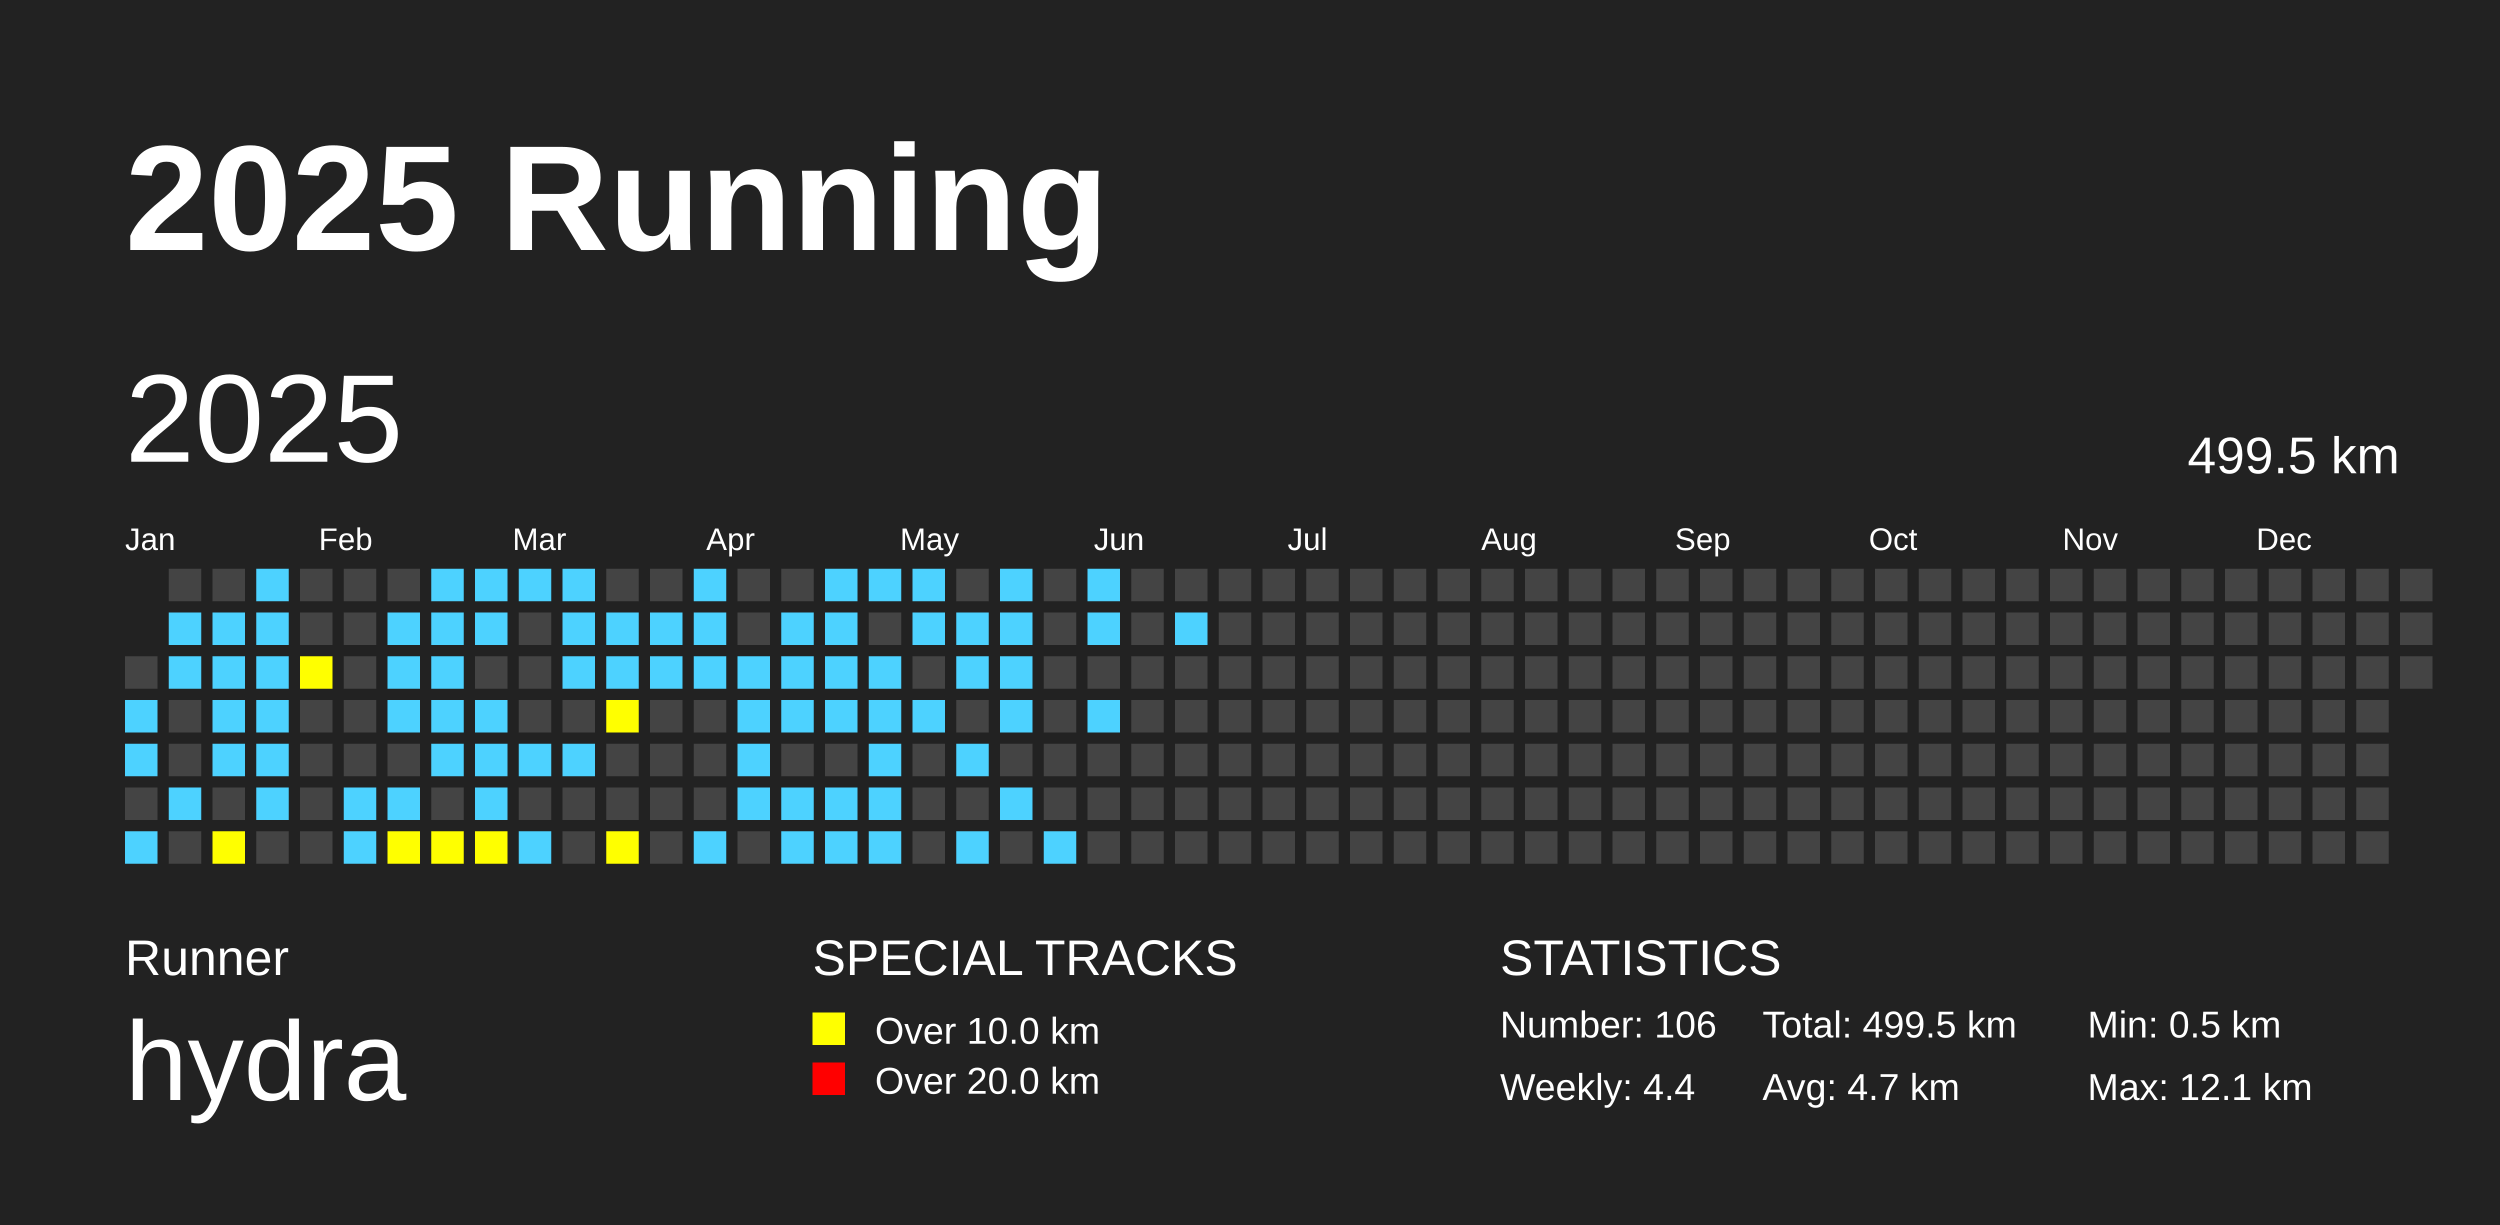
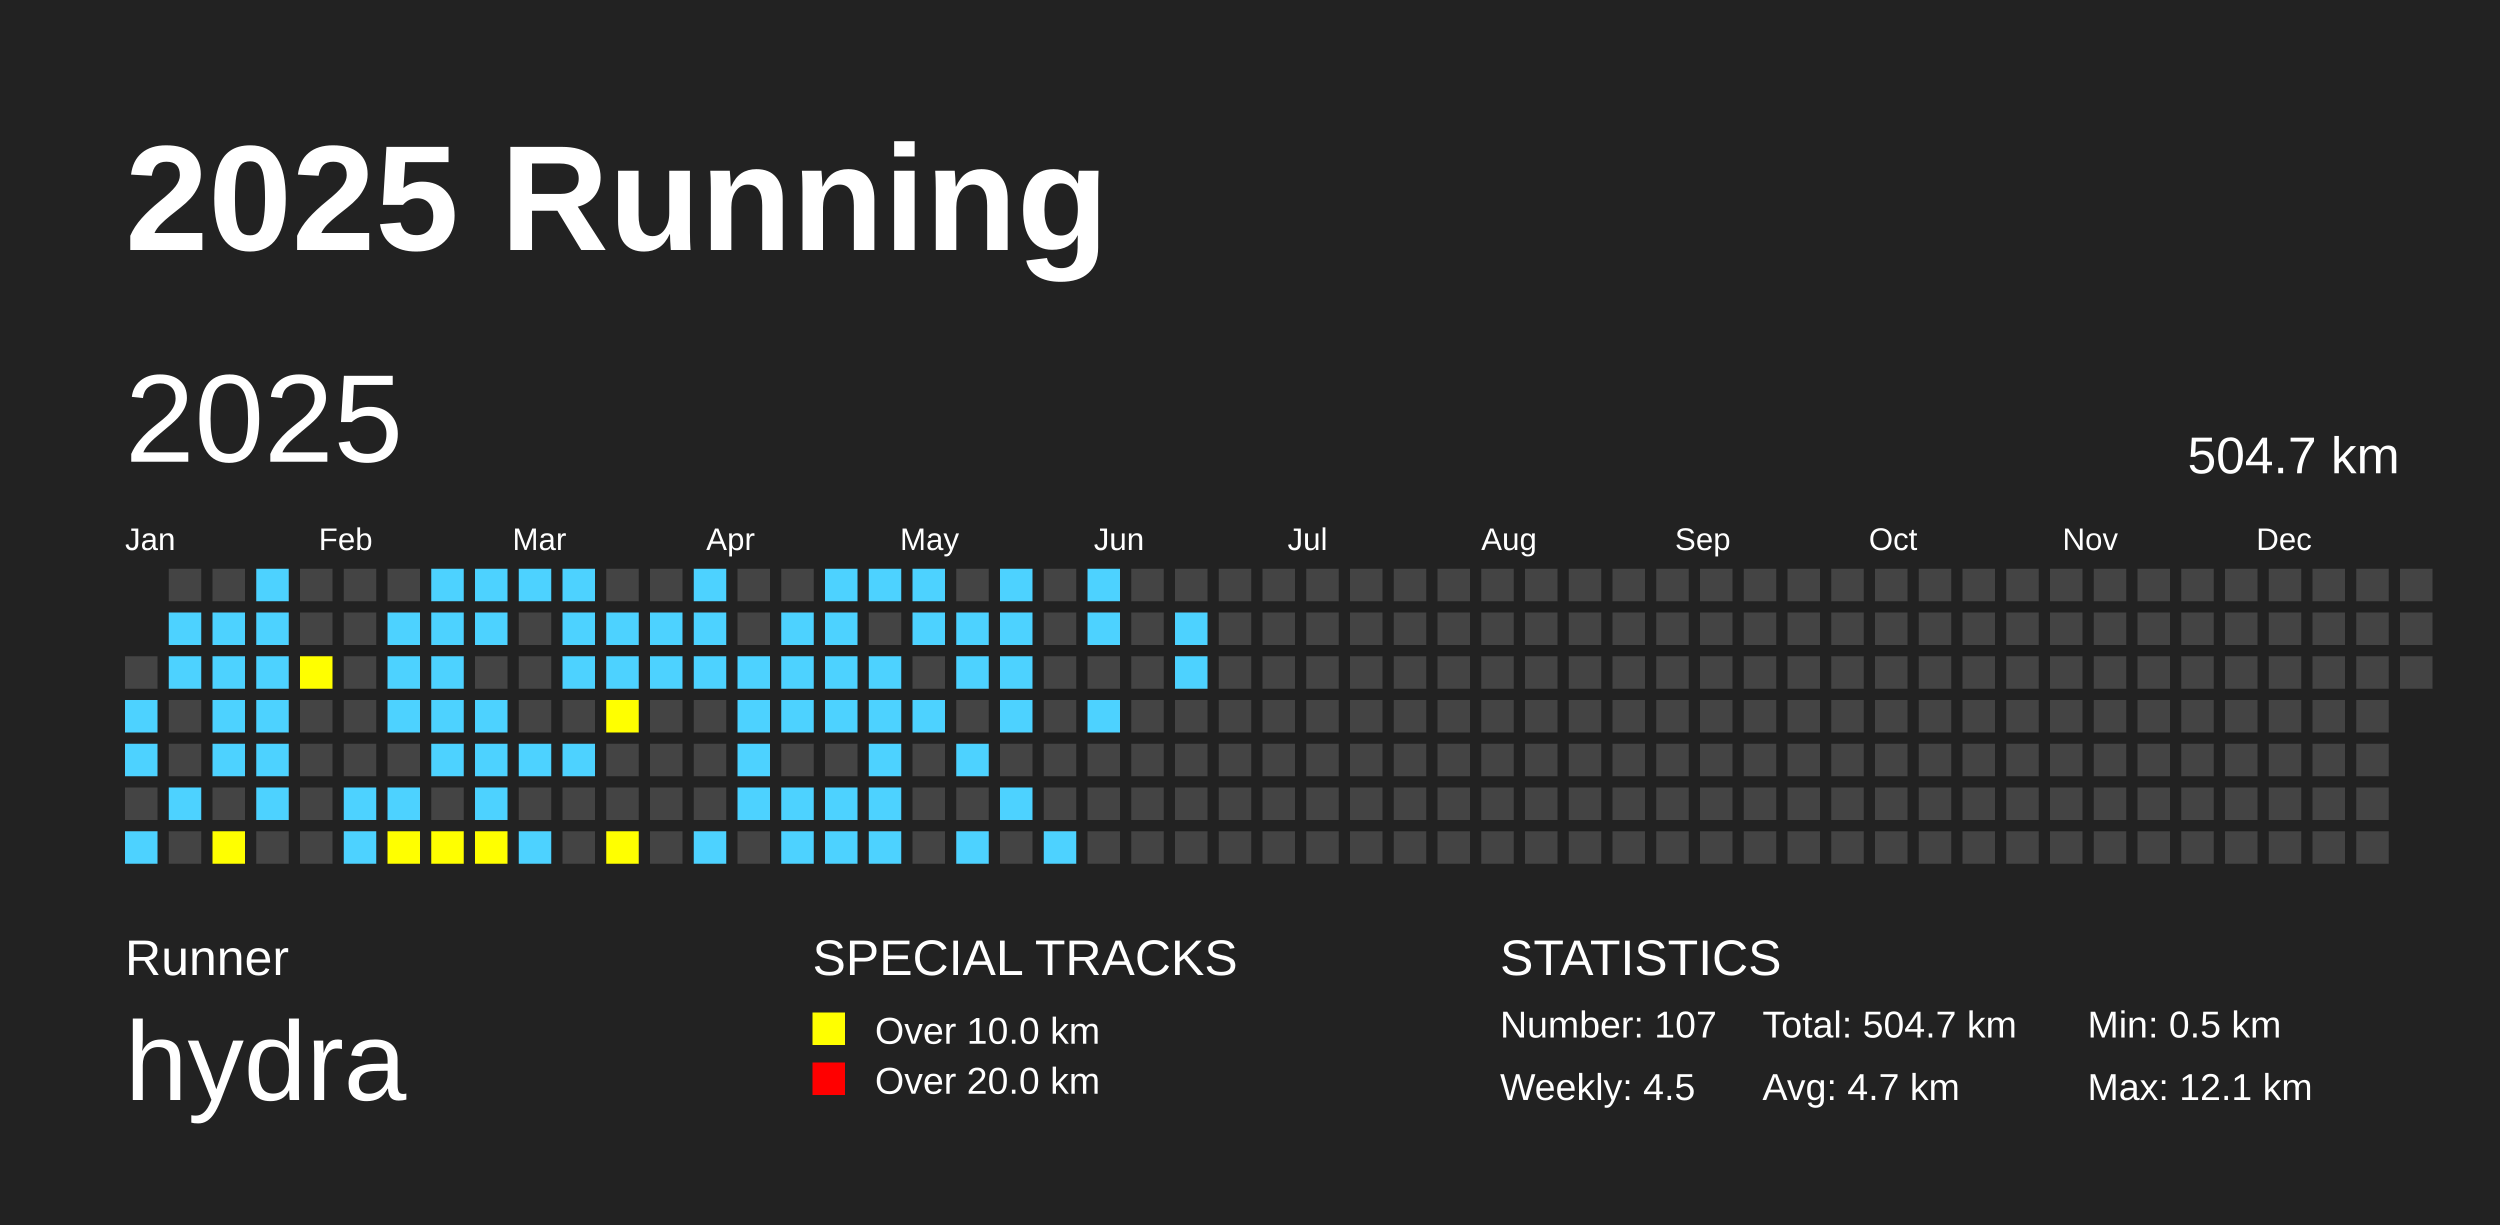
<svg xmlns="http://www.w3.org/2000/svg" baseProfile="full" height="98mm" version="1.1" viewBox="0,0,200,98" width="200mm">
  <defs />
  <rect fill="#222222" height="98" width="200" x="0" y="0" />
  <text fill="#FFFFFF" style="font-size:12px; font-family:Arial; font-weight:bold;" x="10" y="20">2025 Running</text>
  <text fill="#FFFFFF" style="font-size:4px; font-family:Arial" x="10" y="78">Runner</text>
  <text fill="#FFFFFF" style="font-size:9px; font-family:Arial" x="10" y="88">hydra</text>
  <text fill="#FFFFFF" style="font-size:4px; font-family:Arial" x="65" y="78">SPECIAL TRACKS</text>
  <rect fill="yellow" height="2.6" width="2.6" x="65" y="81" />
  <text fill="#FFFFFF" style="font-size:3px; font-family:Arial" x="70" y="83.5">Over 10.0 km</text>
  <rect fill="red" height="2.6" width="2.6" x="65" y="85" />
  <text fill="#FFFFFF" style="font-size:3px; font-family:Arial" x="70" y="87.5">Over 20.0 km</text>
  <text fill="#FFFFFF" style="font-size:4px; font-family:Arial" x="120" y="78">STATISTICS</text>
-   <text fill="#FFFFFF" style="font-size:3px; font-family:Arial" x="120" y="83">Number: 106</text>
-   <text fill="#FFFFFF" style="font-size:3px; font-family:Arial" x="120" y="88">Weekly: 4.4</text>
-   <text fill="#FFFFFF" style="font-size:3px; font-family:Arial" x="141" y="83">Total: 499.5 km</text>
+   <text fill="#FFFFFF" style="font-size:3px; font-family:Arial" x="120" y="83">Number: 107</text>
+   <text fill="#FFFFFF" style="font-size:3px; font-family:Arial" x="120" y="88">Weekly: 4.5</text>
+   <text fill="#FFFFFF" style="font-size:3px; font-family:Arial" x="141" y="83">Total: 504.7 km</text>
  <text fill="#FFFFFF" style="font-size:3px; font-family:Arial" x="141" y="88">Avg: 4.7 km</text>
  <text fill="#FFFFFF" style="font-size:3px; font-family:Arial" x="167" y="83">Min: 0.5 km</text>
  <text fill="#FFFFFF" style="font-size:3px; font-family:Arial" x="167" y="88">Max: 12.1 km</text>
  <text dominant-baseline="hanging" fill="#FFFFFF" style="font-size:10.0px; font-family:Arial;" x="10" y="30">2025</text>
-   <text dominant-baseline="hanging" fill="#FFFFFF" style="font-size:4.125px; font-family:Arial;" x="175" y="35">499.5 km</text>
+   <text dominant-baseline="hanging" fill="#FFFFFF" style="font-size:4.125px; font-family:Arial;" x="175" y="35">504.7 km</text>
  <text fill="#FFFFFF" style="font-size:2.5px; font-family:Arial" x="10.0" y="44">Jan</text>
  <text fill="#FFFFFF" style="font-size:2.5px; font-family:Arial" x="25.5" y="44">Feb</text>
  <text fill="#FFFFFF" style="font-size:2.5px; font-family:Arial" x="41.0" y="44">Mar</text>
  <text fill="#FFFFFF" style="font-size:2.5px; font-family:Arial" x="56.5" y="44">Apr</text>
  <text fill="#FFFFFF" style="font-size:2.5px; font-family:Arial" x="72.0" y="44">May</text>
  <text fill="#FFFFFF" style="font-size:2.5px; font-family:Arial" x="87.5" y="44">Jun</text>
  <text fill="#FFFFFF" style="font-size:2.5px; font-family:Arial" x="103.0" y="44">Jul</text>
  <text fill="#FFFFFF" style="font-size:2.5px; font-family:Arial" x="118.5" y="44">Aug</text>
  <text fill="#FFFFFF" style="font-size:2.5px; font-family:Arial" x="134.0" y="44">Sep</text>
  <text fill="#FFFFFF" style="font-size:2.5px; font-family:Arial" x="149.5" y="44">Oct</text>
  <text fill="#FFFFFF" style="font-size:2.5px; font-family:Arial" x="165.0" y="44">Nov</text>
  <text fill="#FFFFFF" style="font-size:2.5px; font-family:Arial" x="180.5" y="44">Dec</text>
  <rect fill="#444444" height="2.6" width="2.6" x="10.0" y="52.5" />
  <rect fill="#4DD2FF" height="2.6" width="2.6" x="10.0" y="56.0" />
  <rect fill="#4DD2FF" height="2.6" width="2.6" x="10.0" y="59.5" />
  <rect fill="#444444" height="2.6" width="2.6" x="10.0" y="63.0" />
  <rect fill="#4DD2FF" height="2.6" width="2.6" x="10.0" y="66.5" />
  <rect fill="#444444" height="2.6" width="2.6" x="13.5" y="45.5" />
  <rect fill="#4DD2FF" height="2.6" width="2.6" x="13.5" y="49.0" />
  <rect fill="#4DD2FF" height="2.6" width="2.6" x="13.5" y="52.5" />
  <rect fill="#444444" height="2.6" width="2.6" x="13.5" y="56.0" />
  <rect fill="#444444" height="2.6" width="2.6" x="13.5" y="59.5" />
  <rect fill="#4DD2FF" height="2.6" width="2.6" x="13.5" y="63.0" />
  <rect fill="#444444" height="2.6" width="2.6" x="13.5" y="66.5" />
  <rect fill="#444444" height="2.6" width="2.6" x="17.0" y="45.5" />
  <rect fill="#4DD2FF" height="2.6" width="2.6" x="17.0" y="49.0" />
  <rect fill="#4DD2FF" height="2.6" width="2.6" x="17.0" y="52.5" />
  <rect fill="#4DD2FF" height="2.6" width="2.6" x="17.0" y="56.0" />
  <rect fill="#4DD2FF" height="2.6" width="2.6" x="17.0" y="59.5" />
  <rect fill="#444444" height="2.6" width="2.6" x="17.0" y="63.0" />
  <rect fill="yellow" height="2.6" width="2.6" x="17.0" y="66.5" />
  <rect fill="#4DD2FF" height="2.6" width="2.6" x="20.5" y="45.5" />
  <rect fill="#4DD2FF" height="2.6" width="2.6" x="20.5" y="49.0" />
  <rect fill="#4DD2FF" height="2.6" width="2.6" x="20.5" y="52.5" />
  <rect fill="#4DD2FF" height="2.6" width="2.6" x="20.5" y="56.0" />
  <rect fill="#4DD2FF" height="2.6" width="2.6" x="20.5" y="59.5" />
  <rect fill="#4DD2FF" height="2.6" width="2.6" x="20.5" y="63.0" />
  <rect fill="#444444" height="2.6" width="2.6" x="20.5" y="66.5" />
  <rect fill="#444444" height="2.6" width="2.6" x="24.0" y="45.5" />
  <rect fill="#444444" height="2.6" width="2.6" x="24.0" y="49.0" />
  <rect fill="yellow" height="2.6" width="2.6" x="24.0" y="52.5" />
  <rect fill="#444444" height="2.6" width="2.6" x="24.0" y="56.0" />
  <rect fill="#444444" height="2.6" width="2.6" x="24.0" y="59.5" />
  <rect fill="#444444" height="2.6" width="2.6" x="24.0" y="63.0" />
  <rect fill="#444444" height="2.6" width="2.6" x="24.0" y="66.5" />
  <rect fill="#444444" height="2.6" width="2.6" x="27.5" y="45.5" />
  <rect fill="#444444" height="2.6" width="2.6" x="27.5" y="49.0" />
  <rect fill="#444444" height="2.6" width="2.6" x="27.5" y="52.5" />
  <rect fill="#444444" height="2.6" width="2.6" x="27.5" y="56.0" />
  <rect fill="#444444" height="2.6" width="2.6" x="27.5" y="59.5" />
  <rect fill="#4DD2FF" height="2.6" width="2.6" x="27.5" y="63.0" />
  <rect fill="#4DD2FF" height="2.6" width="2.6" x="27.5" y="66.5" />
  <rect fill="#444444" height="2.6" width="2.6" x="31.0" y="45.5" />
  <rect fill="#4DD2FF" height="2.6" width="2.6" x="31.0" y="49.0" />
  <rect fill="#4DD2FF" height="2.6" width="2.6" x="31.0" y="52.5" />
  <rect fill="#4DD2FF" height="2.6" width="2.6" x="31.0" y="56.0" />
  <rect fill="#444444" height="2.6" width="2.6" x="31.0" y="59.5" />
  <rect fill="#4DD2FF" height="2.6" width="2.6" x="31.0" y="63.0" />
  <rect fill="yellow" height="2.6" width="2.6" x="31.0" y="66.5" />
  <rect fill="#4DD2FF" height="2.6" width="2.6" x="34.5" y="45.5" />
  <rect fill="#4DD2FF" height="2.6" width="2.6" x="34.5" y="49.0" />
  <rect fill="#4DD2FF" height="2.6" width="2.6" x="34.5" y="52.5" />
  <rect fill="#4DD2FF" height="2.6" width="2.6" x="34.5" y="56.0" />
  <rect fill="#4DD2FF" height="2.6" width="2.6" x="34.5" y="59.5" />
  <rect fill="#444444" height="2.6" width="2.6" x="34.5" y="63.0" />
  <rect fill="yellow" height="2.6" width="2.6" x="34.5" y="66.5" />
  <rect fill="#4DD2FF" height="2.6" width="2.6" x="38.0" y="45.5" />
  <rect fill="#4DD2FF" height="2.6" width="2.6" x="38.0" y="49.0" />
  <rect fill="#444444" height="2.6" width="2.6" x="38.0" y="52.5" />
  <rect fill="#4DD2FF" height="2.6" width="2.6" x="38.0" y="56.0" />
  <rect fill="#4DD2FF" height="2.6" width="2.6" x="38.0" y="59.5" />
  <rect fill="#4DD2FF" height="2.6" width="2.6" x="38.0" y="63.0" />
  <rect fill="yellow" height="2.6" width="2.6" x="38.0" y="66.5" />
  <rect fill="#4DD2FF" height="2.6" width="2.6" x="41.5" y="45.5" />
  <rect fill="#444444" height="2.6" width="2.6" x="41.5" y="49.0" />
  <rect fill="#444444" height="2.6" width="2.6" x="41.5" y="52.5" />
  <rect fill="#444444" height="2.6" width="2.6" x="41.5" y="56.0" />
  <rect fill="#4DD2FF" height="2.6" width="2.6" x="41.5" y="59.5" />
  <rect fill="#444444" height="2.6" width="2.6" x="41.5" y="63.0" />
  <rect fill="#4DD2FF" height="2.6" width="2.6" x="41.5" y="66.5" />
  <rect fill="#4DD2FF" height="2.6" width="2.6" x="45.0" y="45.5" />
  <rect fill="#4DD2FF" height="2.6" width="2.6" x="45.0" y="49.0" />
  <rect fill="#4DD2FF" height="2.6" width="2.6" x="45.0" y="52.5" />
  <rect fill="#444444" height="2.6" width="2.6" x="45.0" y="56.0" />
  <rect fill="#4DD2FF" height="2.6" width="2.6" x="45.0" y="59.5" />
  <rect fill="#444444" height="2.6" width="2.6" x="45.0" y="63.0" />
  <rect fill="#444444" height="2.6" width="2.6" x="45.0" y="66.5" />
  <rect fill="#444444" height="2.6" width="2.6" x="48.5" y="45.5" />
  <rect fill="#4DD2FF" height="2.6" width="2.6" x="48.5" y="49.0" />
  <rect fill="#4DD2FF" height="2.6" width="2.6" x="48.5" y="52.5" />
  <rect fill="yellow" height="2.6" width="2.6" x="48.5" y="56.0" />
  <rect fill="#444444" height="2.6" width="2.6" x="48.5" y="59.5" />
  <rect fill="#444444" height="2.6" width="2.6" x="48.5" y="63.0" />
  <rect fill="yellow" height="2.6" width="2.6" x="48.5" y="66.5" />
  <rect fill="#444444" height="2.6" width="2.6" x="52.0" y="45.5" />
  <rect fill="#4DD2FF" height="2.6" width="2.6" x="52.0" y="49.0" />
  <rect fill="#4DD2FF" height="2.6" width="2.6" x="52.0" y="52.5" />
  <rect fill="#444444" height="2.6" width="2.6" x="52.0" y="56.0" />
  <rect fill="#444444" height="2.6" width="2.6" x="52.0" y="59.5" />
  <rect fill="#444444" height="2.6" width="2.6" x="52.0" y="63.0" />
  <rect fill="#444444" height="2.6" width="2.6" x="52.0" y="66.5" />
  <rect fill="#4DD2FF" height="2.6" width="2.6" x="55.5" y="45.5" />
  <rect fill="#4DD2FF" height="2.6" width="2.6" x="55.5" y="49.0" />
  <rect fill="#4DD2FF" height="2.6" width="2.6" x="55.5" y="52.5" />
  <rect fill="#444444" height="2.6" width="2.6" x="55.5" y="56.0" />
  <rect fill="#444444" height="2.6" width="2.6" x="55.5" y="59.5" />
  <rect fill="#444444" height="2.6" width="2.6" x="55.5" y="63.0" />
  <rect fill="#4DD2FF" height="2.6" width="2.6" x="55.5" y="66.5" />
  <rect fill="#444444" height="2.6" width="2.6" x="59.0" y="45.5" />
  <rect fill="#444444" height="2.6" width="2.6" x="59.0" y="49.0" />
  <rect fill="#4DD2FF" height="2.6" width="2.6" x="59.0" y="52.5" />
  <rect fill="#4DD2FF" height="2.6" width="2.6" x="59.0" y="56.0" />
  <rect fill="#4DD2FF" height="2.6" width="2.6" x="59.0" y="59.5" />
  <rect fill="#4DD2FF" height="2.6" width="2.6" x="59.0" y="63.0" />
  <rect fill="#444444" height="2.6" width="2.6" x="59.0" y="66.5" />
  <rect fill="#444444" height="2.6" width="2.6" x="62.5" y="45.5" />
  <rect fill="#4DD2FF" height="2.6" width="2.6" x="62.5" y="49.0" />
  <rect fill="#4DD2FF" height="2.6" width="2.6" x="62.5" y="52.5" />
  <rect fill="#4DD2FF" height="2.6" width="2.6" x="62.5" y="56.0" />
  <rect fill="#444444" height="2.6" width="2.6" x="62.5" y="59.5" />
  <rect fill="#4DD2FF" height="2.6" width="2.6" x="62.5" y="63.0" />
  <rect fill="#4DD2FF" height="2.6" width="2.6" x="62.5" y="66.5" />
  <rect fill="#4DD2FF" height="2.6" width="2.6" x="66.0" y="45.5" />
  <rect fill="#4DD2FF" height="2.6" width="2.6" x="66.0" y="49.0" />
  <rect fill="#4DD2FF" height="2.6" width="2.6" x="66.0" y="52.5" />
  <rect fill="#4DD2FF" height="2.6" width="2.6" x="66.0" y="56.0" />
  <rect fill="#444444" height="2.6" width="2.6" x="66.0" y="59.5" />
  <rect fill="#4DD2FF" height="2.6" width="2.6" x="66.0" y="63.0" />
  <rect fill="#4DD2FF" height="2.6" width="2.6" x="66.0" y="66.5" />
  <rect fill="#4DD2FF" height="2.6" width="2.6" x="69.5" y="45.5" />
  <rect fill="#444444" height="2.6" width="2.6" x="69.5" y="49.0" />
  <rect fill="#4DD2FF" height="2.6" width="2.6" x="69.5" y="52.5" />
  <rect fill="#4DD2FF" height="2.6" width="2.6" x="69.5" y="56.0" />
  <rect fill="#4DD2FF" height="2.6" width="2.6" x="69.5" y="59.5" />
  <rect fill="#4DD2FF" height="2.6" width="2.6" x="69.5" y="63.0" />
  <rect fill="#4DD2FF" height="2.6" width="2.6" x="69.5" y="66.5" />
  <rect fill="#4DD2FF" height="2.6" width="2.6" x="73.0" y="45.5" />
  <rect fill="#4DD2FF" height="2.6" width="2.6" x="73.0" y="49.0" />
  <rect fill="#444444" height="2.6" width="2.6" x="73.0" y="52.5" />
  <rect fill="#4DD2FF" height="2.6" width="2.6" x="73.0" y="56.0" />
  <rect fill="#444444" height="2.6" width="2.6" x="73.0" y="59.5" />
  <rect fill="#444444" height="2.6" width="2.6" x="73.0" y="63.0" />
  <rect fill="#444444" height="2.6" width="2.6" x="73.0" y="66.5" />
  <rect fill="#444444" height="2.6" width="2.6" x="76.5" y="45.5" />
  <rect fill="#4DD2FF" height="2.6" width="2.6" x="76.5" y="49.0" />
  <rect fill="#4DD2FF" height="2.6" width="2.6" x="76.5" y="52.5" />
  <rect fill="#444444" height="2.6" width="2.6" x="76.5" y="56.0" />
  <rect fill="#4DD2FF" height="2.6" width="2.6" x="76.5" y="59.5" />
  <rect fill="#444444" height="2.6" width="2.6" x="76.5" y="63.0" />
  <rect fill="#4DD2FF" height="2.6" width="2.6" x="76.5" y="66.5" />
  <rect fill="#4DD2FF" height="2.6" width="2.6" x="80.0" y="45.5" />
  <rect fill="#4DD2FF" height="2.6" width="2.6" x="80.0" y="49.0" />
  <rect fill="#4DD2FF" height="2.6" width="2.6" x="80.0" y="52.5" />
  <rect fill="#4DD2FF" height="2.6" width="2.6" x="80.0" y="56.0" />
  <rect fill="#444444" height="2.6" width="2.6" x="80.0" y="59.5" />
  <rect fill="#4DD2FF" height="2.6" width="2.6" x="80.0" y="63.0" />
  <rect fill="#444444" height="2.6" width="2.6" x="80.0" y="66.5" />
  <rect fill="#444444" height="2.6" width="2.6" x="83.5" y="45.5" />
  <rect fill="#444444" height="2.6" width="2.6" x="83.5" y="49.0" />
  <rect fill="#444444" height="2.6" width="2.6" x="83.5" y="52.5" />
  <rect fill="#444444" height="2.6" width="2.6" x="83.5" y="56.0" />
  <rect fill="#444444" height="2.6" width="2.6" x="83.5" y="59.5" />
  <rect fill="#444444" height="2.6" width="2.6" x="83.5" y="63.0" />
  <rect fill="#4DD2FF" height="2.6" width="2.6" x="83.5" y="66.5" />
  <rect fill="#4DD2FF" height="2.6" width="2.6" x="87.0" y="45.5" />
  <rect fill="#4DD2FF" height="2.6" width="2.6" x="87.0" y="49.0" />
  <rect fill="#444444" height="2.6" width="2.6" x="87.0" y="52.5" />
  <rect fill="#4DD2FF" height="2.6" width="2.6" x="87.0" y="56.0" />
  <rect fill="#444444" height="2.6" width="2.6" x="87.0" y="59.5" />
  <rect fill="#444444" height="2.6" width="2.6" x="87.0" y="63.0" />
  <rect fill="#444444" height="2.6" width="2.6" x="87.0" y="66.5" />
  <rect fill="#444444" height="2.6" width="2.6" x="90.5" y="45.5" />
  <rect fill="#444444" height="2.6" width="2.6" x="90.5" y="49.0" />
  <rect fill="#444444" height="2.6" width="2.6" x="90.5" y="52.5" />
  <rect fill="#444444" height="2.6" width="2.6" x="90.5" y="56.0" />
  <rect fill="#444444" height="2.6" width="2.6" x="90.5" y="59.5" />
  <rect fill="#444444" height="2.6" width="2.6" x="90.5" y="63.0" />
  <rect fill="#444444" height="2.6" width="2.6" x="90.5" y="66.5" />
  <rect fill="#444444" height="2.6" width="2.6" x="94.0" y="45.5" />
  <rect fill="#4DD2FF" height="2.6" width="2.6" x="94.0" y="49.0" />
-   <rect fill="#444444" height="2.6" width="2.6" x="94.0" y="52.5" />
+   <rect fill="#4DD2FF" height="2.6" width="2.6" x="94.0" y="52.5" />
  <rect fill="#444444" height="2.6" width="2.6" x="94.0" y="56.0" />
  <rect fill="#444444" height="2.6" width="2.6" x="94.0" y="59.5" />
  <rect fill="#444444" height="2.6" width="2.6" x="94.0" y="63.0" />
  <rect fill="#444444" height="2.6" width="2.6" x="94.0" y="66.5" />
  <rect fill="#444444" height="2.6" width="2.6" x="97.5" y="45.5" />
  <rect fill="#444444" height="2.6" width="2.6" x="97.5" y="49.0" />
  <rect fill="#444444" height="2.6" width="2.6" x="97.5" y="52.5" />
  <rect fill="#444444" height="2.6" width="2.6" x="97.5" y="56.0" />
  <rect fill="#444444" height="2.6" width="2.6" x="97.5" y="59.5" />
  <rect fill="#444444" height="2.6" width="2.6" x="97.5" y="63.0" />
  <rect fill="#444444" height="2.6" width="2.6" x="97.5" y="66.5" />
  <rect fill="#444444" height="2.6" width="2.6" x="101.0" y="45.5" />
  <rect fill="#444444" height="2.6" width="2.6" x="101.0" y="49.0" />
  <rect fill="#444444" height="2.6" width="2.6" x="101.0" y="52.5" />
  <rect fill="#444444" height="2.6" width="2.6" x="101.0" y="56.0" />
  <rect fill="#444444" height="2.6" width="2.6" x="101.0" y="59.5" />
  <rect fill="#444444" height="2.6" width="2.6" x="101.0" y="63.0" />
  <rect fill="#444444" height="2.6" width="2.6" x="101.0" y="66.5" />
  <rect fill="#444444" height="2.6" width="2.6" x="104.5" y="45.5" />
  <rect fill="#444444" height="2.6" width="2.6" x="104.5" y="49.0" />
  <rect fill="#444444" height="2.6" width="2.6" x="104.5" y="52.5" />
  <rect fill="#444444" height="2.6" width="2.6" x="104.5" y="56.0" />
  <rect fill="#444444" height="2.6" width="2.6" x="104.5" y="59.5" />
  <rect fill="#444444" height="2.6" width="2.6" x="104.5" y="63.0" />
  <rect fill="#444444" height="2.6" width="2.6" x="104.5" y="66.5" />
  <rect fill="#444444" height="2.6" width="2.6" x="108.0" y="45.5" />
  <rect fill="#444444" height="2.6" width="2.6" x="108.0" y="49.0" />
  <rect fill="#444444" height="2.6" width="2.6" x="108.0" y="52.5" />
  <rect fill="#444444" height="2.6" width="2.6" x="108.0" y="56.0" />
  <rect fill="#444444" height="2.6" width="2.6" x="108.0" y="59.5" />
  <rect fill="#444444" height="2.6" width="2.6" x="108.0" y="63.0" />
  <rect fill="#444444" height="2.6" width="2.6" x="108.0" y="66.5" />
  <rect fill="#444444" height="2.6" width="2.6" x="111.5" y="45.5" />
  <rect fill="#444444" height="2.6" width="2.6" x="111.5" y="49.0" />
  <rect fill="#444444" height="2.6" width="2.6" x="111.5" y="52.5" />
  <rect fill="#444444" height="2.6" width="2.6" x="111.5" y="56.0" />
  <rect fill="#444444" height="2.6" width="2.6" x="111.5" y="59.5" />
  <rect fill="#444444" height="2.6" width="2.6" x="111.5" y="63.0" />
  <rect fill="#444444" height="2.6" width="2.6" x="111.5" y="66.5" />
  <rect fill="#444444" height="2.6" width="2.6" x="115.0" y="45.5" />
  <rect fill="#444444" height="2.6" width="2.6" x="115.0" y="49.0" />
  <rect fill="#444444" height="2.6" width="2.6" x="115.0" y="52.5" />
  <rect fill="#444444" height="2.6" width="2.6" x="115.0" y="56.0" />
  <rect fill="#444444" height="2.6" width="2.6" x="115.0" y="59.5" />
  <rect fill="#444444" height="2.6" width="2.6" x="115.0" y="63.0" />
  <rect fill="#444444" height="2.6" width="2.6" x="115.0" y="66.5" />
  <rect fill="#444444" height="2.6" width="2.6" x="118.5" y="45.5" />
  <rect fill="#444444" height="2.6" width="2.6" x="118.5" y="49.0" />
  <rect fill="#444444" height="2.6" width="2.6" x="118.5" y="52.5" />
  <rect fill="#444444" height="2.6" width="2.6" x="118.5" y="56.0" />
  <rect fill="#444444" height="2.6" width="2.6" x="118.5" y="59.5" />
  <rect fill="#444444" height="2.6" width="2.6" x="118.5" y="63.0" />
  <rect fill="#444444" height="2.6" width="2.6" x="118.5" y="66.5" />
  <rect fill="#444444" height="2.6" width="2.6" x="122.0" y="45.5" />
  <rect fill="#444444" height="2.6" width="2.6" x="122.0" y="49.0" />
  <rect fill="#444444" height="2.6" width="2.6" x="122.0" y="52.5" />
  <rect fill="#444444" height="2.6" width="2.6" x="122.0" y="56.0" />
  <rect fill="#444444" height="2.6" width="2.6" x="122.0" y="59.5" />
  <rect fill="#444444" height="2.6" width="2.6" x="122.0" y="63.0" />
  <rect fill="#444444" height="2.6" width="2.6" x="122.0" y="66.5" />
  <rect fill="#444444" height="2.6" width="2.6" x="125.5" y="45.5" />
  <rect fill="#444444" height="2.6" width="2.6" x="125.5" y="49.0" />
  <rect fill="#444444" height="2.6" width="2.6" x="125.5" y="52.5" />
  <rect fill="#444444" height="2.6" width="2.6" x="125.5" y="56.0" />
  <rect fill="#444444" height="2.6" width="2.6" x="125.5" y="59.5" />
  <rect fill="#444444" height="2.6" width="2.6" x="125.5" y="63.0" />
  <rect fill="#444444" height="2.6" width="2.6" x="125.5" y="66.5" />
  <rect fill="#444444" height="2.6" width="2.6" x="129.0" y="45.5" />
  <rect fill="#444444" height="2.6" width="2.6" x="129.0" y="49.0" />
  <rect fill="#444444" height="2.6" width="2.6" x="129.0" y="52.5" />
  <rect fill="#444444" height="2.6" width="2.6" x="129.0" y="56.0" />
  <rect fill="#444444" height="2.6" width="2.6" x="129.0" y="59.5" />
  <rect fill="#444444" height="2.6" width="2.6" x="129.0" y="63.0" />
  <rect fill="#444444" height="2.6" width="2.6" x="129.0" y="66.5" />
  <rect fill="#444444" height="2.6" width="2.6" x="132.5" y="45.5" />
  <rect fill="#444444" height="2.6" width="2.6" x="132.5" y="49.0" />
  <rect fill="#444444" height="2.6" width="2.6" x="132.5" y="52.5" />
  <rect fill="#444444" height="2.6" width="2.6" x="132.5" y="56.0" />
  <rect fill="#444444" height="2.6" width="2.6" x="132.5" y="59.5" />
  <rect fill="#444444" height="2.6" width="2.6" x="132.5" y="63.0" />
  <rect fill="#444444" height="2.6" width="2.6" x="132.5" y="66.5" />
  <rect fill="#444444" height="2.6" width="2.6" x="136.0" y="45.5" />
  <rect fill="#444444" height="2.6" width="2.6" x="136.0" y="49.0" />
  <rect fill="#444444" height="2.6" width="2.6" x="136.0" y="52.5" />
  <rect fill="#444444" height="2.6" width="2.6" x="136.0" y="56.0" />
  <rect fill="#444444" height="2.6" width="2.6" x="136.0" y="59.5" />
  <rect fill="#444444" height="2.6" width="2.6" x="136.0" y="63.0" />
  <rect fill="#444444" height="2.6" width="2.6" x="136.0" y="66.5" />
  <rect fill="#444444" height="2.6" width="2.6" x="139.5" y="45.5" />
  <rect fill="#444444" height="2.6" width="2.6" x="139.5" y="49.0" />
  <rect fill="#444444" height="2.6" width="2.6" x="139.5" y="52.5" />
  <rect fill="#444444" height="2.6" width="2.6" x="139.5" y="56.0" />
  <rect fill="#444444" height="2.6" width="2.6" x="139.5" y="59.5" />
  <rect fill="#444444" height="2.6" width="2.6" x="139.5" y="63.0" />
  <rect fill="#444444" height="2.6" width="2.6" x="139.5" y="66.5" />
  <rect fill="#444444" height="2.6" width="2.6" x="143.0" y="45.5" />
  <rect fill="#444444" height="2.6" width="2.6" x="143.0" y="49.0" />
  <rect fill="#444444" height="2.6" width="2.6" x="143.0" y="52.5" />
  <rect fill="#444444" height="2.6" width="2.6" x="143.0" y="56.0" />
  <rect fill="#444444" height="2.6" width="2.6" x="143.0" y="59.5" />
  <rect fill="#444444" height="2.6" width="2.6" x="143.0" y="63.0" />
  <rect fill="#444444" height="2.6" width="2.6" x="143.0" y="66.5" />
  <rect fill="#444444" height="2.6" width="2.6" x="146.5" y="45.5" />
  <rect fill="#444444" height="2.6" width="2.6" x="146.5" y="49.0" />
  <rect fill="#444444" height="2.6" width="2.6" x="146.5" y="52.5" />
  <rect fill="#444444" height="2.6" width="2.6" x="146.5" y="56.0" />
  <rect fill="#444444" height="2.6" width="2.6" x="146.5" y="59.5" />
  <rect fill="#444444" height="2.6" width="2.6" x="146.5" y="63.0" />
  <rect fill="#444444" height="2.6" width="2.6" x="146.5" y="66.5" />
  <rect fill="#444444" height="2.6" width="2.6" x="150.0" y="45.5" />
  <rect fill="#444444" height="2.6" width="2.6" x="150.0" y="49.0" />
  <rect fill="#444444" height="2.6" width="2.6" x="150.0" y="52.5" />
  <rect fill="#444444" height="2.6" width="2.6" x="150.0" y="56.0" />
  <rect fill="#444444" height="2.6" width="2.6" x="150.0" y="59.5" />
  <rect fill="#444444" height="2.6" width="2.6" x="150.0" y="63.0" />
  <rect fill="#444444" height="2.6" width="2.6" x="150.0" y="66.5" />
  <rect fill="#444444" height="2.6" width="2.6" x="153.5" y="45.5" />
  <rect fill="#444444" height="2.6" width="2.6" x="153.5" y="49.0" />
  <rect fill="#444444" height="2.6" width="2.6" x="153.5" y="52.5" />
  <rect fill="#444444" height="2.6" width="2.6" x="153.5" y="56.0" />
  <rect fill="#444444" height="2.6" width="2.6" x="153.5" y="59.5" />
  <rect fill="#444444" height="2.6" width="2.6" x="153.5" y="63.0" />
  <rect fill="#444444" height="2.6" width="2.6" x="153.5" y="66.5" />
  <rect fill="#444444" height="2.6" width="2.6" x="157.0" y="45.5" />
  <rect fill="#444444" height="2.6" width="2.6" x="157.0" y="49.0" />
  <rect fill="#444444" height="2.6" width="2.6" x="157.0" y="52.5" />
  <rect fill="#444444" height="2.6" width="2.6" x="157.0" y="56.0" />
  <rect fill="#444444" height="2.6" width="2.6" x="157.0" y="59.5" />
  <rect fill="#444444" height="2.6" width="2.6" x="157.0" y="63.0" />
  <rect fill="#444444" height="2.6" width="2.6" x="157.0" y="66.5" />
  <rect fill="#444444" height="2.6" width="2.6" x="160.5" y="45.5" />
  <rect fill="#444444" height="2.6" width="2.6" x="160.5" y="49.0" />
  <rect fill="#444444" height="2.6" width="2.6" x="160.5" y="52.5" />
  <rect fill="#444444" height="2.6" width="2.6" x="160.5" y="56.0" />
  <rect fill="#444444" height="2.6" width="2.6" x="160.5" y="59.5" />
  <rect fill="#444444" height="2.6" width="2.6" x="160.5" y="63.0" />
  <rect fill="#444444" height="2.6" width="2.6" x="160.5" y="66.5" />
  <rect fill="#444444" height="2.6" width="2.6" x="164.0" y="45.5" />
  <rect fill="#444444" height="2.6" width="2.6" x="164.0" y="49.0" />
  <rect fill="#444444" height="2.6" width="2.6" x="164.0" y="52.5" />
  <rect fill="#444444" height="2.6" width="2.6" x="164.0" y="56.0" />
  <rect fill="#444444" height="2.6" width="2.6" x="164.0" y="59.5" />
  <rect fill="#444444" height="2.6" width="2.6" x="164.0" y="63.0" />
  <rect fill="#444444" height="2.6" width="2.6" x="164.0" y="66.5" />
  <rect fill="#444444" height="2.6" width="2.6" x="167.5" y="45.5" />
  <rect fill="#444444" height="2.6" width="2.6" x="167.5" y="49.0" />
  <rect fill="#444444" height="2.6" width="2.6" x="167.5" y="52.5" />
  <rect fill="#444444" height="2.6" width="2.6" x="167.5" y="56.0" />
  <rect fill="#444444" height="2.6" width="2.6" x="167.5" y="59.5" />
  <rect fill="#444444" height="2.6" width="2.6" x="167.5" y="63.0" />
  <rect fill="#444444" height="2.6" width="2.6" x="167.5" y="66.5" />
  <rect fill="#444444" height="2.6" width="2.6" x="171.0" y="45.5" />
  <rect fill="#444444" height="2.6" width="2.6" x="171.0" y="49.0" />
  <rect fill="#444444" height="2.6" width="2.6" x="171.0" y="52.5" />
  <rect fill="#444444" height="2.6" width="2.6" x="171.0" y="56.0" />
  <rect fill="#444444" height="2.6" width="2.6" x="171.0" y="59.5" />
  <rect fill="#444444" height="2.6" width="2.6" x="171.0" y="63.0" />
  <rect fill="#444444" height="2.6" width="2.6" x="171.0" y="66.5" />
  <rect fill="#444444" height="2.6" width="2.6" x="174.5" y="45.5" />
  <rect fill="#444444" height="2.6" width="2.6" x="174.5" y="49.0" />
  <rect fill="#444444" height="2.6" width="2.6" x="174.5" y="52.5" />
  <rect fill="#444444" height="2.6" width="2.6" x="174.5" y="56.0" />
  <rect fill="#444444" height="2.6" width="2.6" x="174.5" y="59.5" />
  <rect fill="#444444" height="2.6" width="2.6" x="174.5" y="63.0" />
  <rect fill="#444444" height="2.6" width="2.6" x="174.5" y="66.5" />
  <rect fill="#444444" height="2.6" width="2.6" x="178.0" y="45.5" />
  <rect fill="#444444" height="2.6" width="2.6" x="178.0" y="49.0" />
  <rect fill="#444444" height="2.6" width="2.6" x="178.0" y="52.5" />
  <rect fill="#444444" height="2.6" width="2.6" x="178.0" y="56.0" />
  <rect fill="#444444" height="2.6" width="2.6" x="178.0" y="59.5" />
  <rect fill="#444444" height="2.6" width="2.6" x="178.0" y="63.0" />
  <rect fill="#444444" height="2.6" width="2.6" x="178.0" y="66.5" />
  <rect fill="#444444" height="2.6" width="2.6" x="181.5" y="45.5" />
  <rect fill="#444444" height="2.6" width="2.6" x="181.5" y="49.0" />
  <rect fill="#444444" height="2.6" width="2.6" x="181.5" y="52.5" />
  <rect fill="#444444" height="2.6" width="2.6" x="181.5" y="56.0" />
  <rect fill="#444444" height="2.6" width="2.6" x="181.5" y="59.5" />
  <rect fill="#444444" height="2.6" width="2.6" x="181.5" y="63.0" />
  <rect fill="#444444" height="2.6" width="2.6" x="181.5" y="66.5" />
  <rect fill="#444444" height="2.6" width="2.6" x="185.0" y="45.5" />
  <rect fill="#444444" height="2.6" width="2.6" x="185.0" y="49.0" />
  <rect fill="#444444" height="2.6" width="2.6" x="185.0" y="52.5" />
  <rect fill="#444444" height="2.6" width="2.6" x="185.0" y="56.0" />
  <rect fill="#444444" height="2.6" width="2.6" x="185.0" y="59.5" />
  <rect fill="#444444" height="2.6" width="2.6" x="185.0" y="63.0" />
  <rect fill="#444444" height="2.6" width="2.6" x="185.0" y="66.5" />
  <rect fill="#444444" height="2.6" width="2.6" x="188.5" y="45.5" />
  <rect fill="#444444" height="2.6" width="2.6" x="188.5" y="49.0" />
  <rect fill="#444444" height="2.6" width="2.6" x="188.5" y="52.5" />
  <rect fill="#444444" height="2.6" width="2.6" x="188.5" y="56.0" />
  <rect fill="#444444" height="2.6" width="2.6" x="188.5" y="59.5" />
  <rect fill="#444444" height="2.6" width="2.6" x="188.5" y="63.0" />
  <rect fill="#444444" height="2.6" width="2.6" x="188.5" y="66.5" />
  <rect fill="#444444" height="2.6" width="2.6" x="192.0" y="45.5" />
  <rect fill="#444444" height="2.6" width="2.6" x="192.0" y="49.0" />
  <rect fill="#444444" height="2.6" width="2.6" x="192.0" y="52.5" />
</svg>
